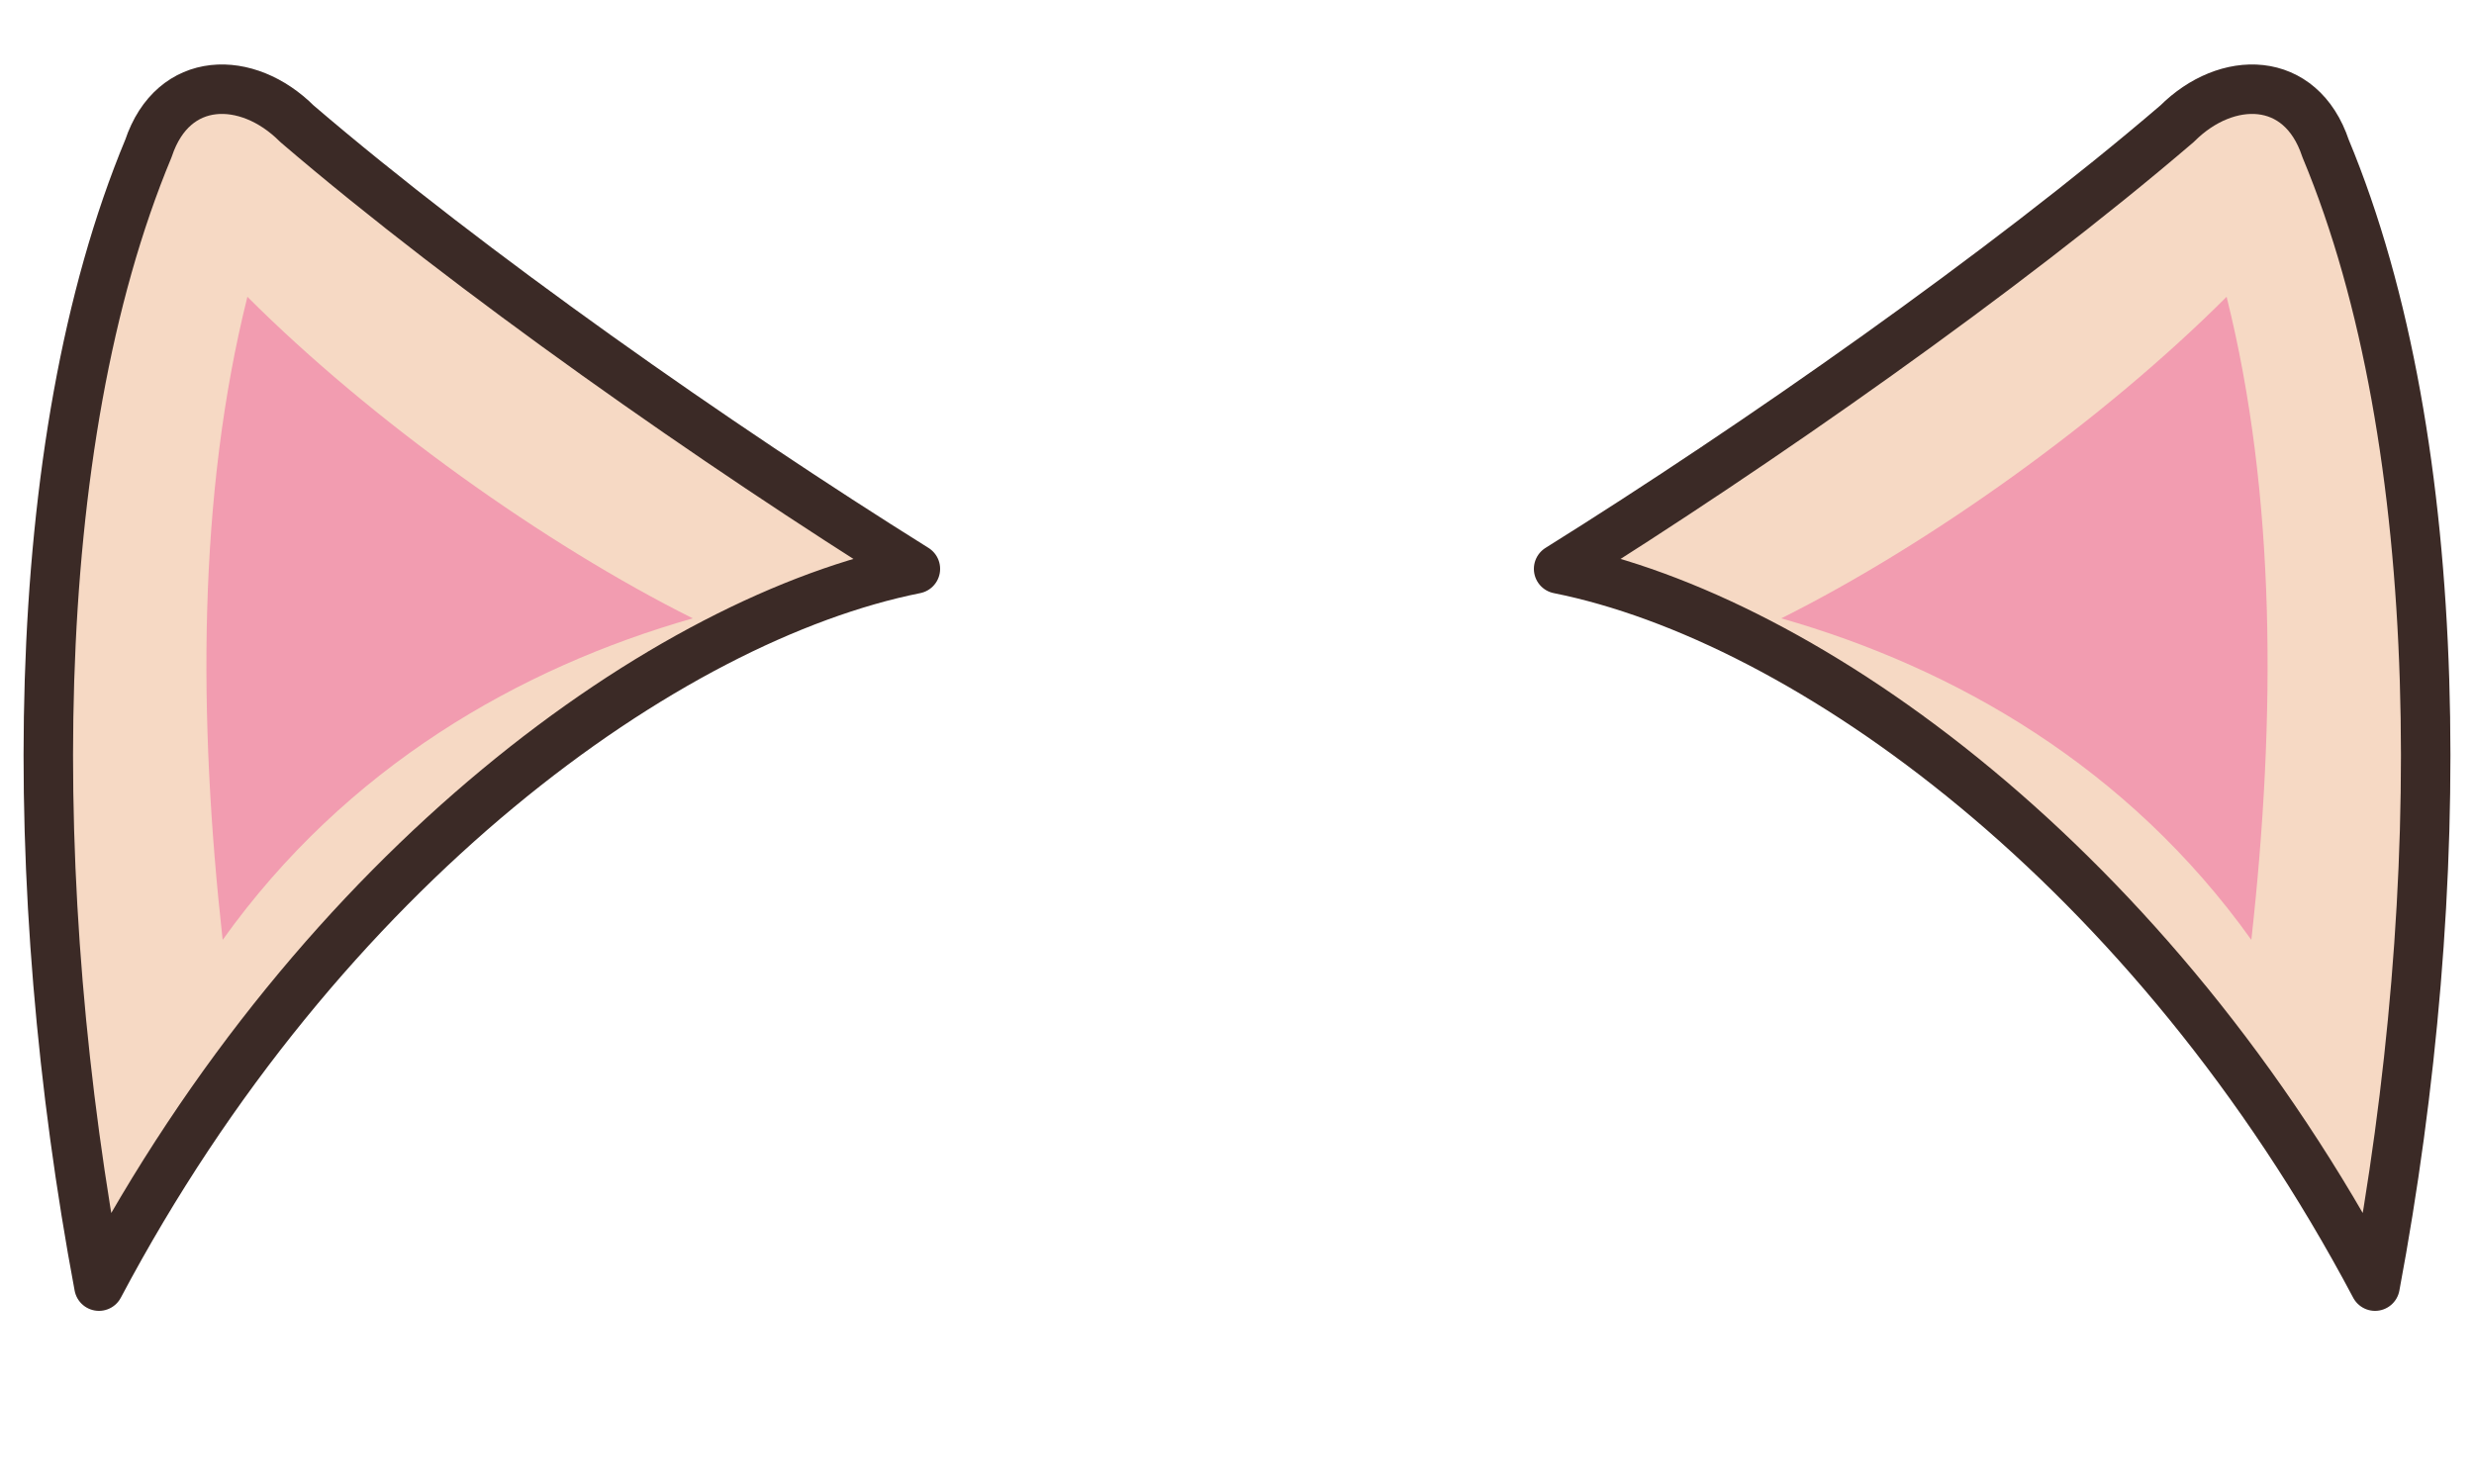
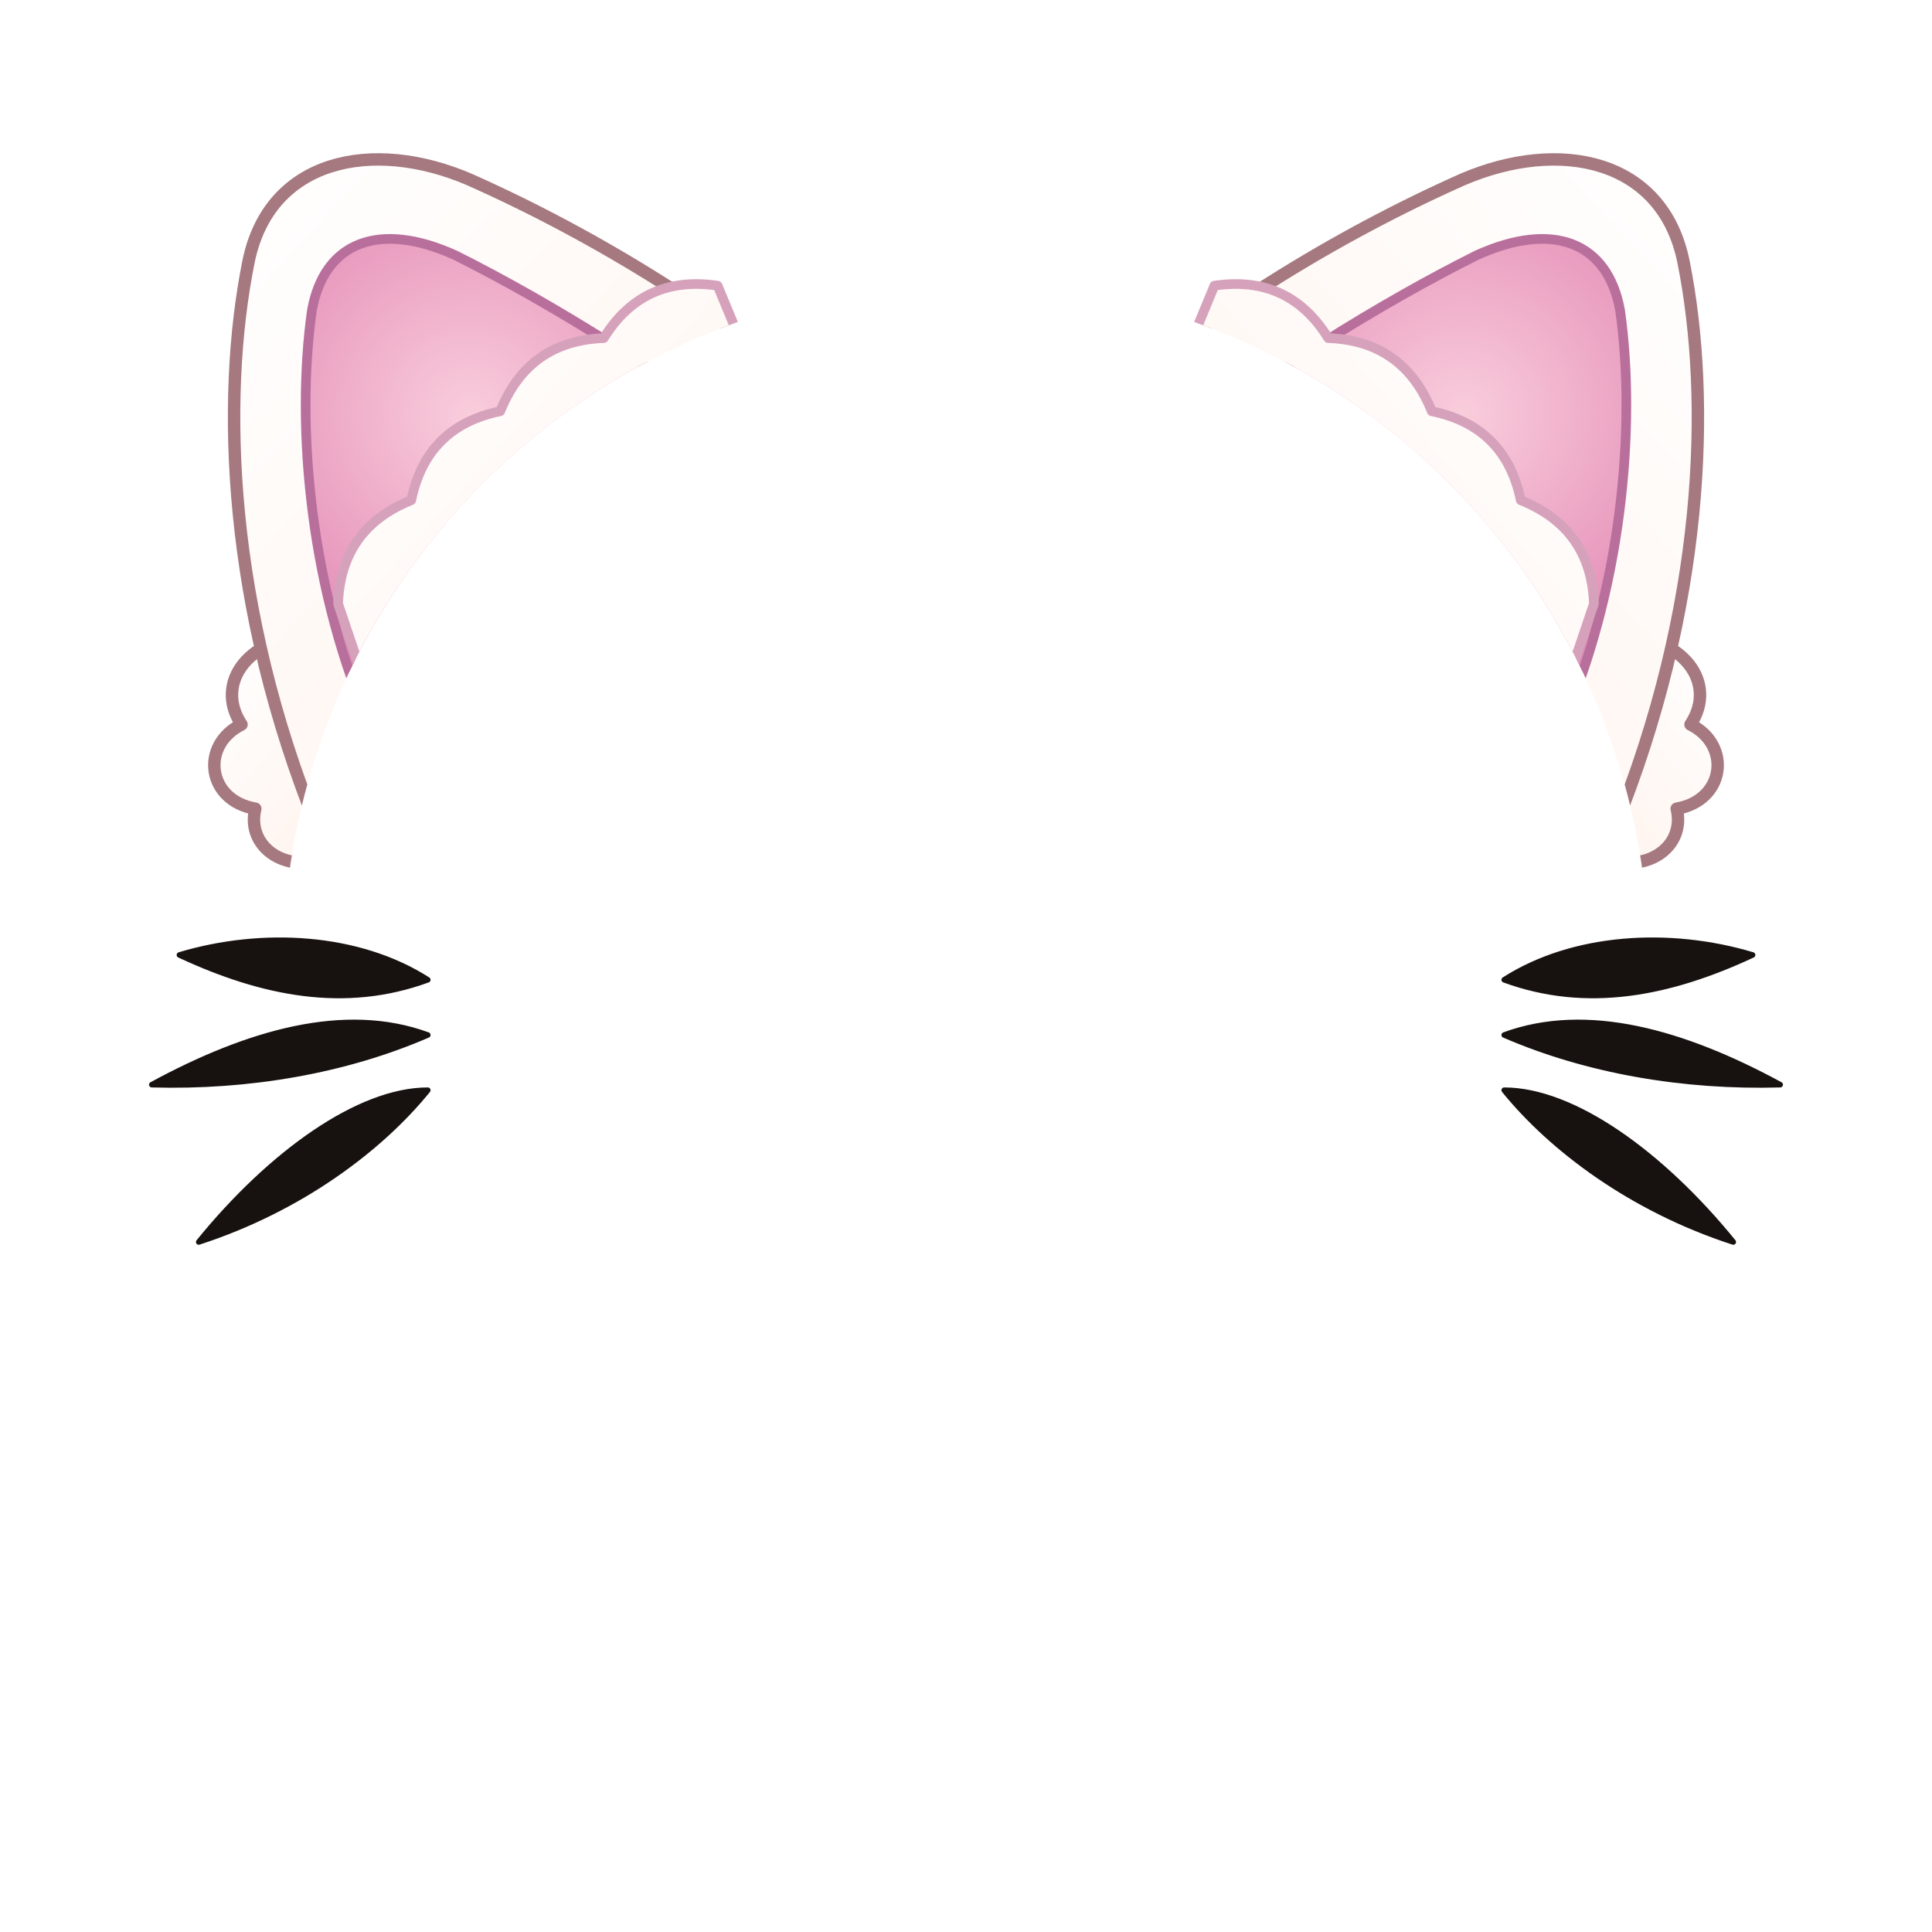
- <svg xmlns="http://www.w3.org/2000/svg" viewBox="0 0 100 60">
-   <g id="ear" stroke="#3b2a26" stroke-width="2" stroke-linejoin="round">
-     <path fill="#f6d9c4" d="M4 52C1 36 1 18 6 6c1-3 4-3 6-1 7 6 17 13 25 18C27 25 13 35 4 52z" />
-     <path fill="#f29cb0" stroke="none" d="M9 38C8 29 8 20 10 12c5 5 12 10 18 13-7 2-14 6-19 13z" />
+ <svg xmlns="http://www.w3.org/2000/svg" viewBox="0 0 140 140" class="still">
+   <style>
+     @keyframes flick{0%,28%,100%{transform:rotate(0)}5%{transform:rotate(-15deg)}10%{transform:rotate(4deg)}15%{transform:rotate(-8deg)}20%{transform:rotate(2deg)}}
+     @keyframes wiggle{0%,32%,100%{transform:rotate(0)}6%{transform:rotate(14deg)}12%{transform:rotate(-12deg)}18%{transform:rotate(8deg)}25%{transform:rotate(-4deg)}}
+     .ear{transform-origin:37px 40px}
+     .w1{transform-origin:31px 71px}
+     .w2{transform-origin:31px 75px}
+     .w3{transform-origin:31px 79px}
+     .moving .ear,.once .ear{animation:flick 2.6s ease-in-out}
+     .moving .w,.once .w{animation:wiggle 2.6s ease-in-out}
+     .moving .ear,.moving .w{animation-iteration-count:infinite}
+     .ear.late{animation-delay:.14s}
+     .w.w2{animation-delay:.05s}
+     .w.w3{animation-delay:.1s}
+     @media (prefers-reduced-motion:reduce){*{animation:none!important}}
+   </style>
+   <defs>
+     <linearGradient id="fur" x1="0" y1="0" x2="1" y2="1">
+       <stop offset="0" stop-color="#ffffff" />
+       <stop offset=".7" stop-color="#fff5f0" />
+       <stop offset="1" stop-color="#f3e0d8" />
+     </linearGradient>
+     <radialGradient id="pink" gradientUnits="userSpaceOnUse" cx="34" cy="30" r="24">
+       <stop offset="0" stop-color="#f9cddc" />
+       <stop offset=".6" stop-color="#e99cbf" />
+       <stop offset="1" stop-color="#cf7fae" />
+     </radialGradient>
+     <clipPath id="outside">
+       <path clip-rule="evenodd" d="M0 0H140V140H0ZM20.5 70A49.5 49.5 0 1 0 119.5 70A49.5 49.5 0 1 0 20.5 70Z" />
+     </clipPath>
+     <g id="ear">
+       <g fill="url(#fur)" stroke="#a5797f" stroke-width=".9" stroke-linejoin="round">
+         <path d="M23 46C18 46 15.5 49.5 17.5 52.5C14.5 54 15 58 18.5 58.6C17.8 61.5 21 63.5 24 62L30 52Z" />
+         <path d="M62 31C53 23 43 17 34 13C27 10 19.5 11.5 18 19C16 29 16.5 44 23 60L50 50Z" />
+       </g>
+       <path fill="url(#pink)" stroke="#b86f9c" stroke-width=".7" d="M56 33C48 27 40 22 33 18.5C27.5 16 23.5 17.5 22.6 22.5C21.4 31 22.5 43 27 53L50 50Z" />
+       <path fill="url(#fur)" stroke="#d6a2bb" stroke-width=".7" stroke-linejoin="round" d="M24.5 43.75Q24.7 38.3 29.8 36.25Q30.9 30.9 36.25 29.8Q38.3 24.7 43.75 24.5Q46.6 19.9 52 20.7L60 40L30 60Z" />
+     </g>
+     <path id="whisker1" d="M31 71C26 67.8 19 67.4 13 69.2C19 72 25 73.2 31 71Z" />
+     <path id="whisker2" d="M31 75C25 72.8 18 74.8 11 78.6C18 78.8 25 77.6 31 75Z" />
+     <path id="whisker3" d="M31 79C26 79 19.6 83.6 14.4 90C21.8 87.6 27.6 83.2 31 79Z" />
+   </defs>
+   <g clip-path="url(#outside)">
+     <g class="ear">
+       <use href="#ear" />
+     </g>
+     <g transform="matrix(-1 0 0 1 140 0)">
+       <g class="ear late">
+         <use href="#ear" />
+       </g>
+     </g>
  </g>
-   <use href="#ear" transform="matrix(-1 0 0 1 100 0)" />
+   <g fill="#17110f" stroke="#17110f" stroke-width=".4" stroke-linejoin="round">
+     <g class="w w1">
+       <use href="#whisker1" />
+     </g>
+     <g class="w w2">
+       <use href="#whisker2" />
+     </g>
+     <g class="w w3">
+       <use href="#whisker3" />
+     </g>
+     <g transform="matrix(-1 0 0 1 140 0)">
+       <g class="w w1">
+         <use href="#whisker1" />
+       </g>
+       <g class="w w2">
+         <use href="#whisker2" />
+       </g>
+       <g class="w w3">
+         <use href="#whisker3" />
+       </g>
+     </g>
+   </g>
</svg>
